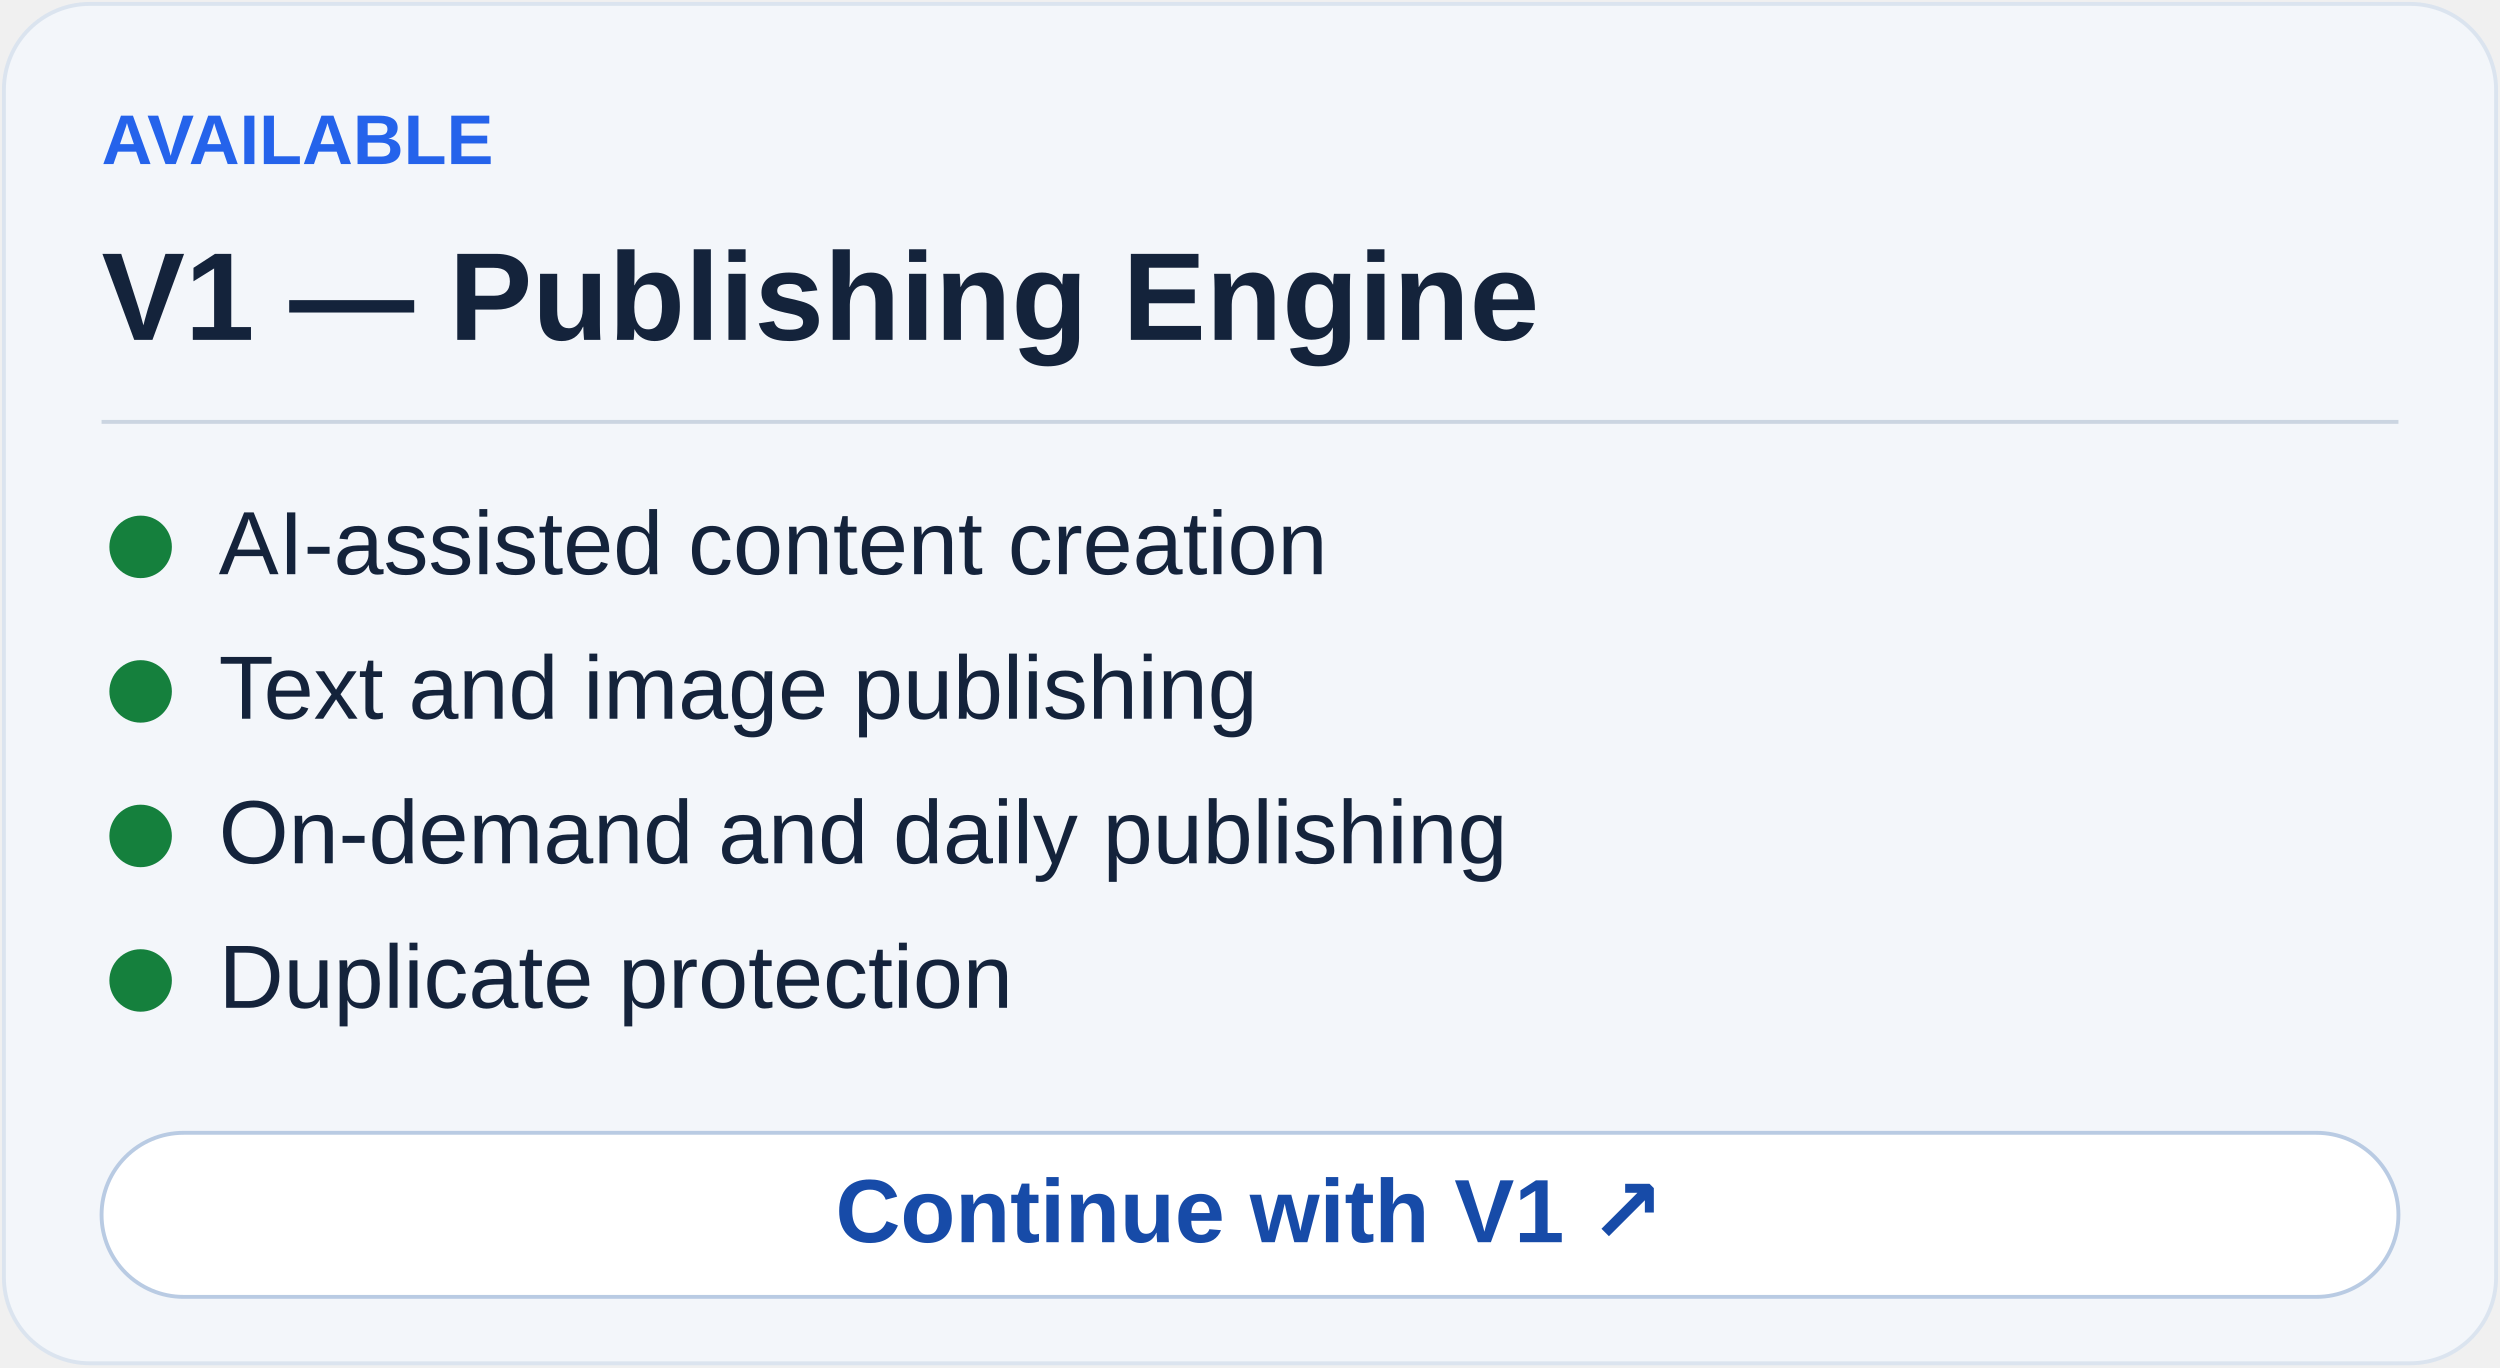
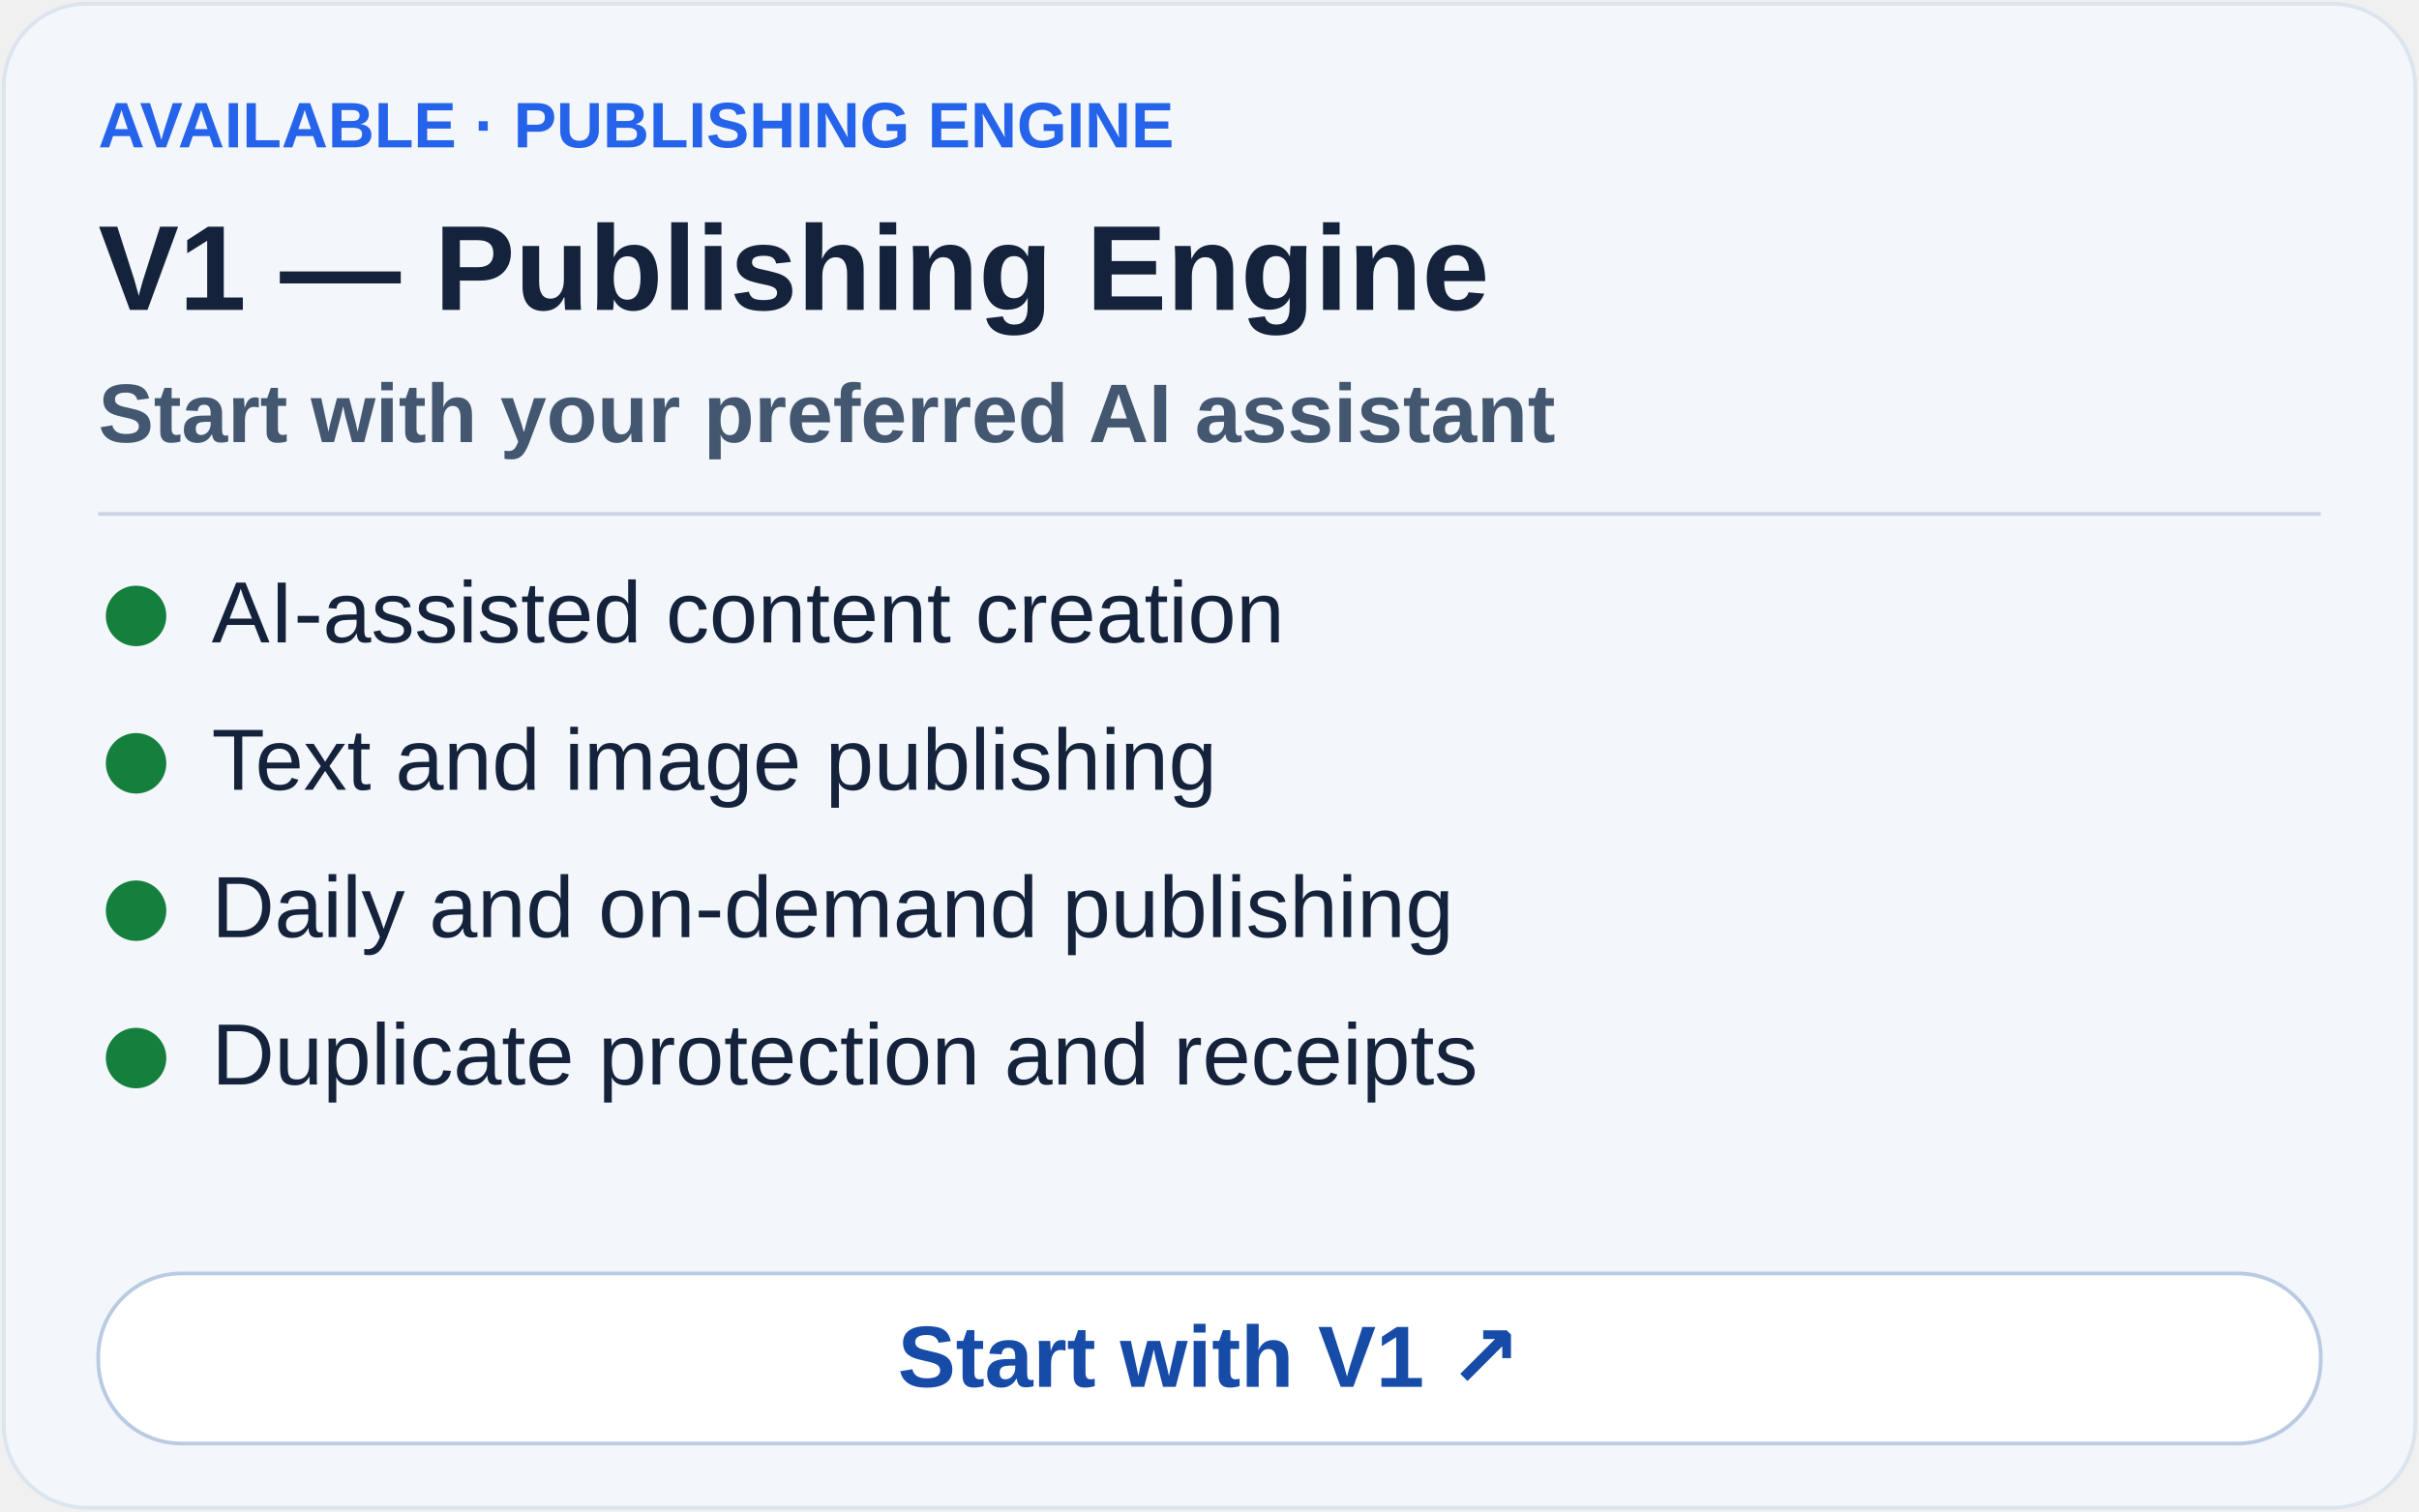
- <svg xmlns="http://www.w3.org/2000/svg" width="640" height="350" viewBox="0 0 640 350">
-   <rect x="1" y="1" width="638" height="348" rx="22" fill="#f3f6fa" stroke="#dbe4ef" />
+ <svg xmlns="http://www.w3.org/2000/svg" width="640" height="400" viewBox="0 0 640 400" role="img" aria-labelledby="title desc">
+   <rect x="1" y="1" width="638" height="398" rx="22" fill="#f3f6fa" stroke="#dbe4ef" />
  <g font-family="Arial,sans-serif">
-     <text x="26" y="42" font-size="18" fill="#2563eb" font-weight="bold">AVAILABLE</text>
-     <text x="26" y="87" font-size="32" fill="#14233b" font-weight="bold">V1 — Publishing Engine</text>
-     <path d="M26 108H614" stroke="#cbd5e1" />
-     <circle cx="36" cy="140" r="8" fill="#15803d" />
-     <text x="56" y="147" font-size="23" fill="#14233b">AI-assisted content creation</text>
-     <circle cx="36" cy="177" r="8" fill="#15803d" />
-     <text x="56" y="184" font-size="23" fill="#14233b">Text and image publishing</text>
-     <circle cx="36" cy="214" r="8" fill="#15803d" />
-     <text x="56" y="221" font-size="23" fill="#14233b">On-demand and daily publishing</text>
-     <circle cx="36" cy="251" r="8" fill="#15803d" />
-     <text x="56" y="258" font-size="23" fill="#14233b">Duplicate protection</text>
-     <rect x="26" y="290" width="588" height="42" rx="21" fill="#fff" stroke="#b9cbe3" />
-     <text x="320" y="318" text-anchor="middle" font-size="23" font-weight="bold" fill="#174ba8">Continue with V1 ↗</text>
+     <text x="26" y="39" font-size="17" fill="#2563eb" font-weight="bold">AVAILABLE · PUBLISHING ENGINE</text>
+     <text x="26" y="82" font-size="32" font-weight="bold" fill="#14233b">V1 — Publishing Engine</text>
+     <text x="26" y="117" font-size="22" font-weight="bold" fill="#435770">Start with your preferred AI assistant</text>
+     <path d="M26 136H614" stroke="#cbd5e1" />
+     <circle cx="36" cy="163" r="8" fill="#15803d" />
+     <text x="56" y="170" font-size="23" fill="#14233b">AI-assisted content creation</text>
+     <circle cx="36" cy="202" r="8" fill="#15803d" />
+     <text x="56" y="209" font-size="23" fill="#14233b">Text and image publishing</text>
+     <circle cx="36" cy="241" r="8" fill="#15803d" />
+     <text x="56" y="248" font-size="23" fill="#14233b">Daily and on-demand publishing</text>
+     <circle cx="36" cy="280" r="8" fill="#15803d" />
+     <text x="56" y="287" font-size="23" fill="#14233b">Duplicate protection and receipts</text>
+     <rect x="26" y="337" width="588" height="45" rx="22" fill="#fff" stroke="#b9cbe3" />
+     <text x="320" y="367" text-anchor="middle" font-size="23" font-weight="bold" fill="#174ba8">Start with V1 ↗</text>
  </g>
</svg>
